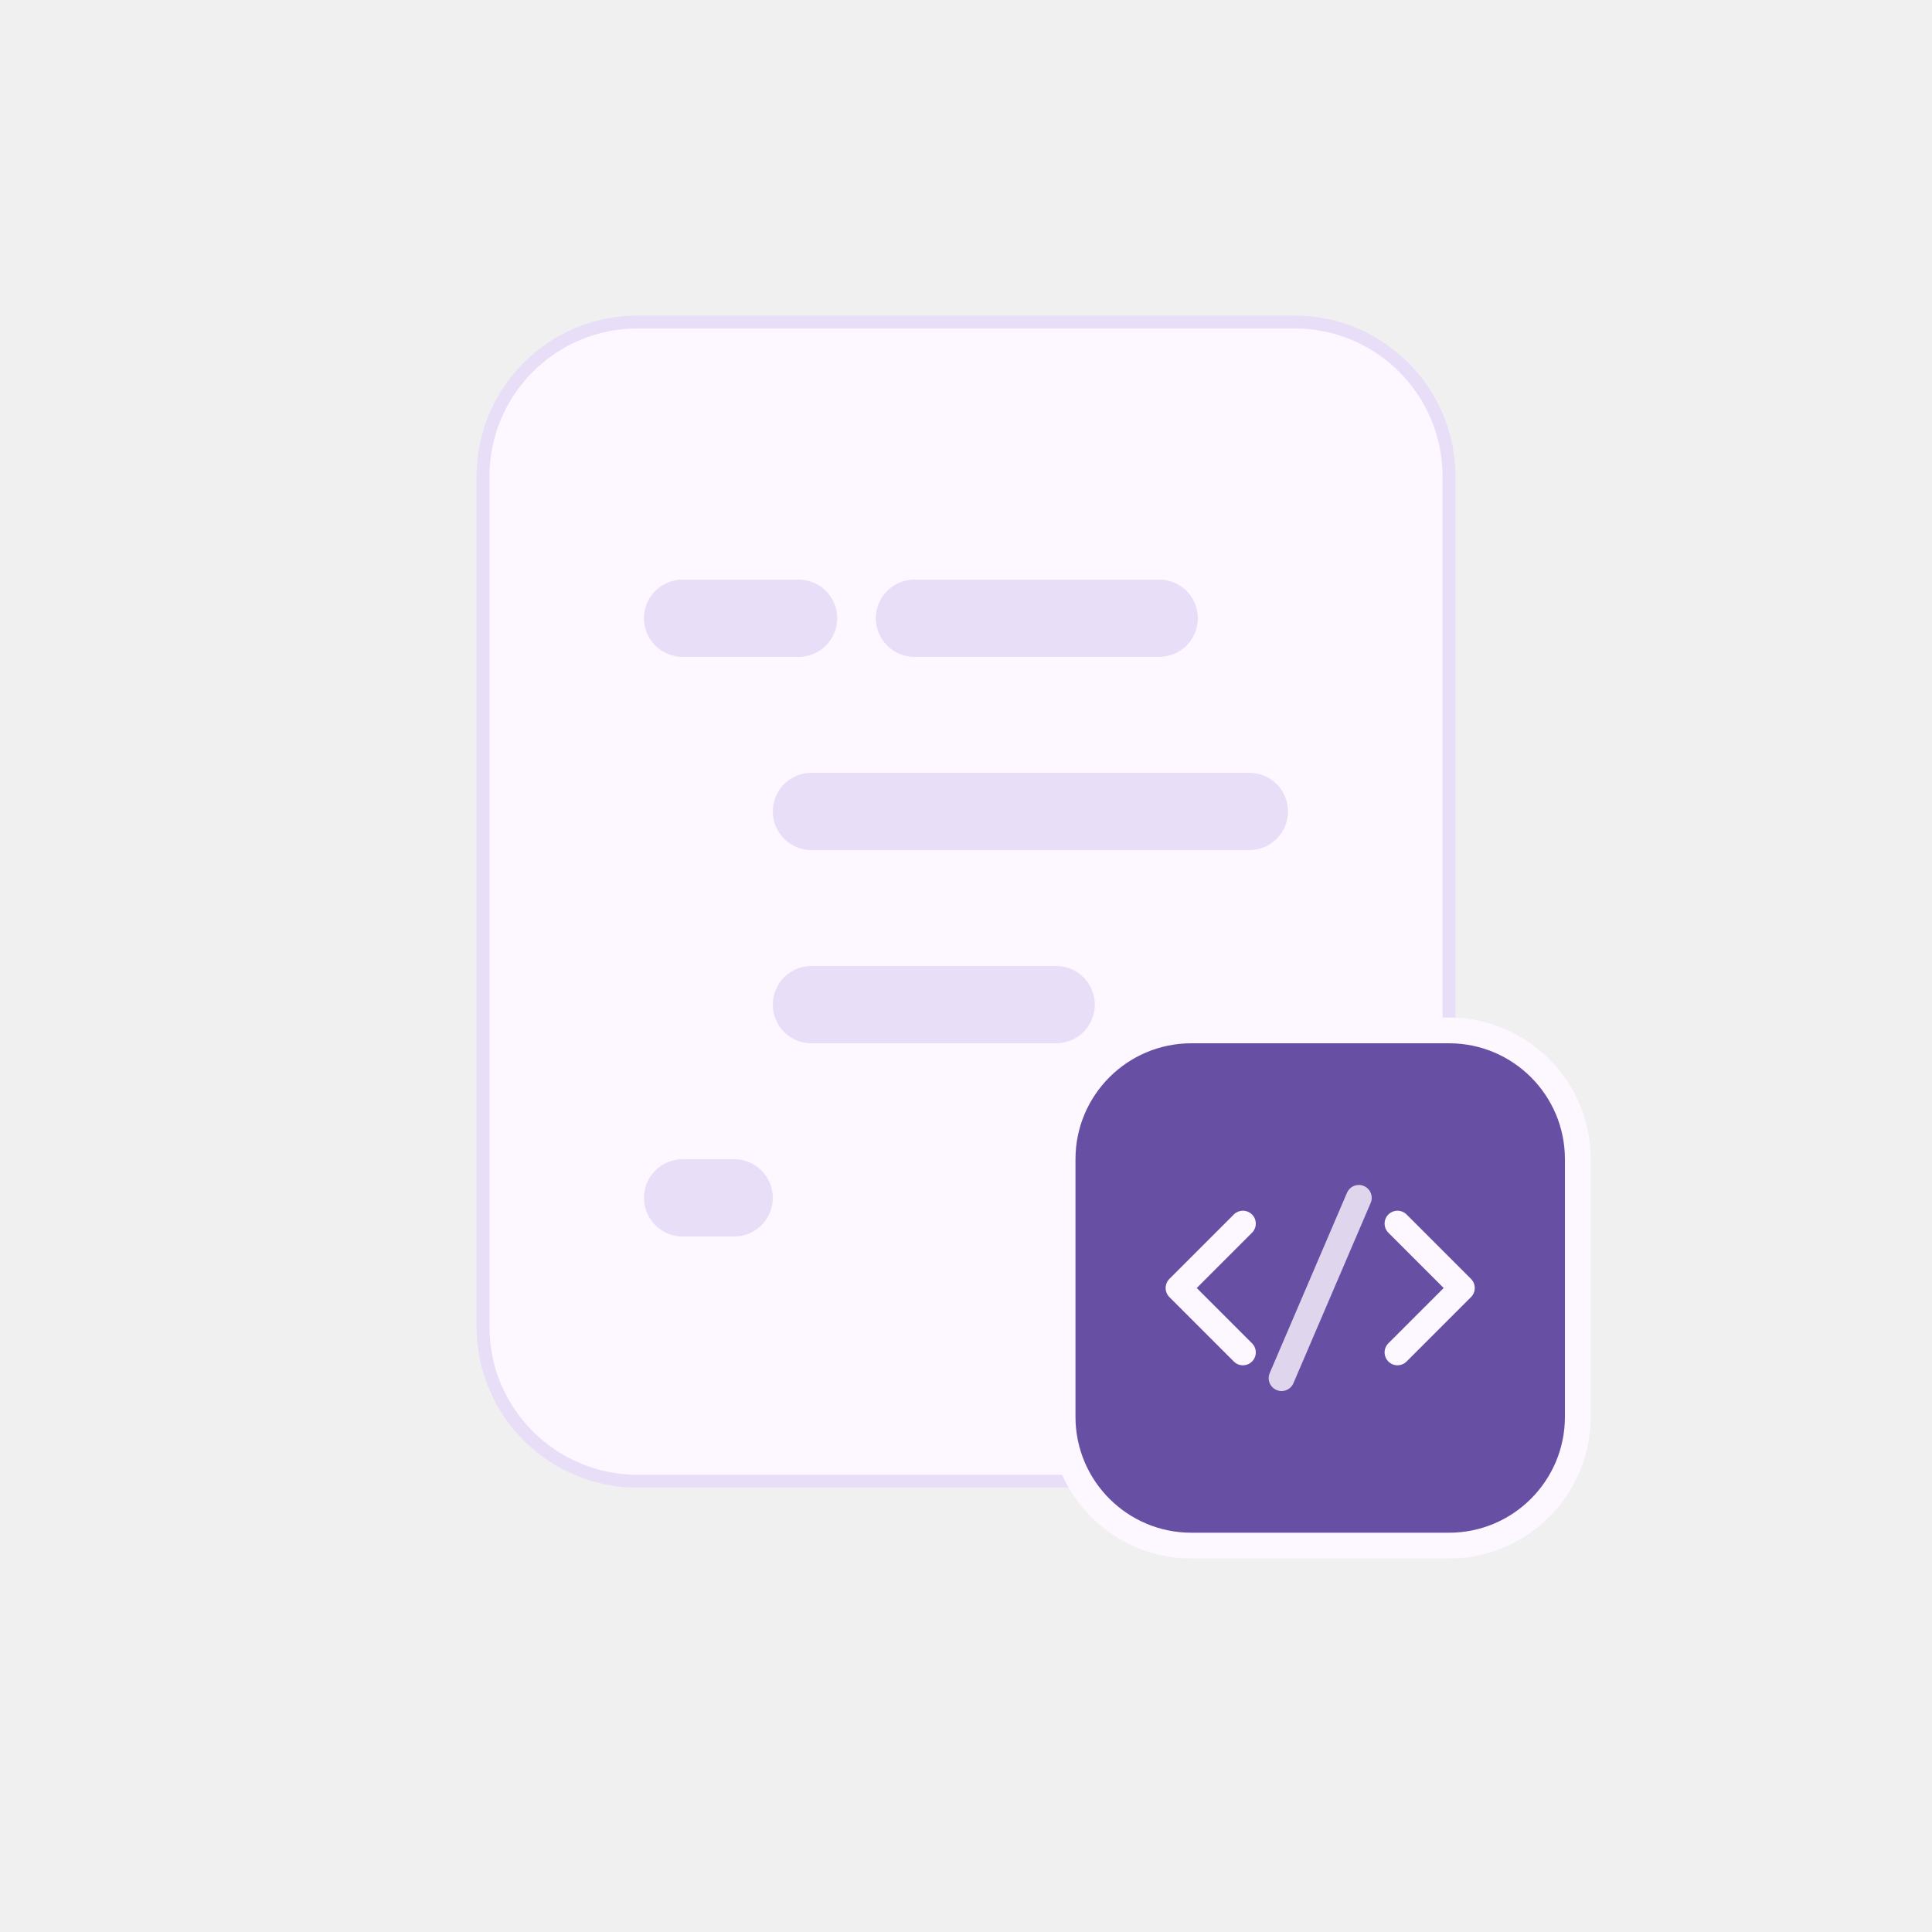
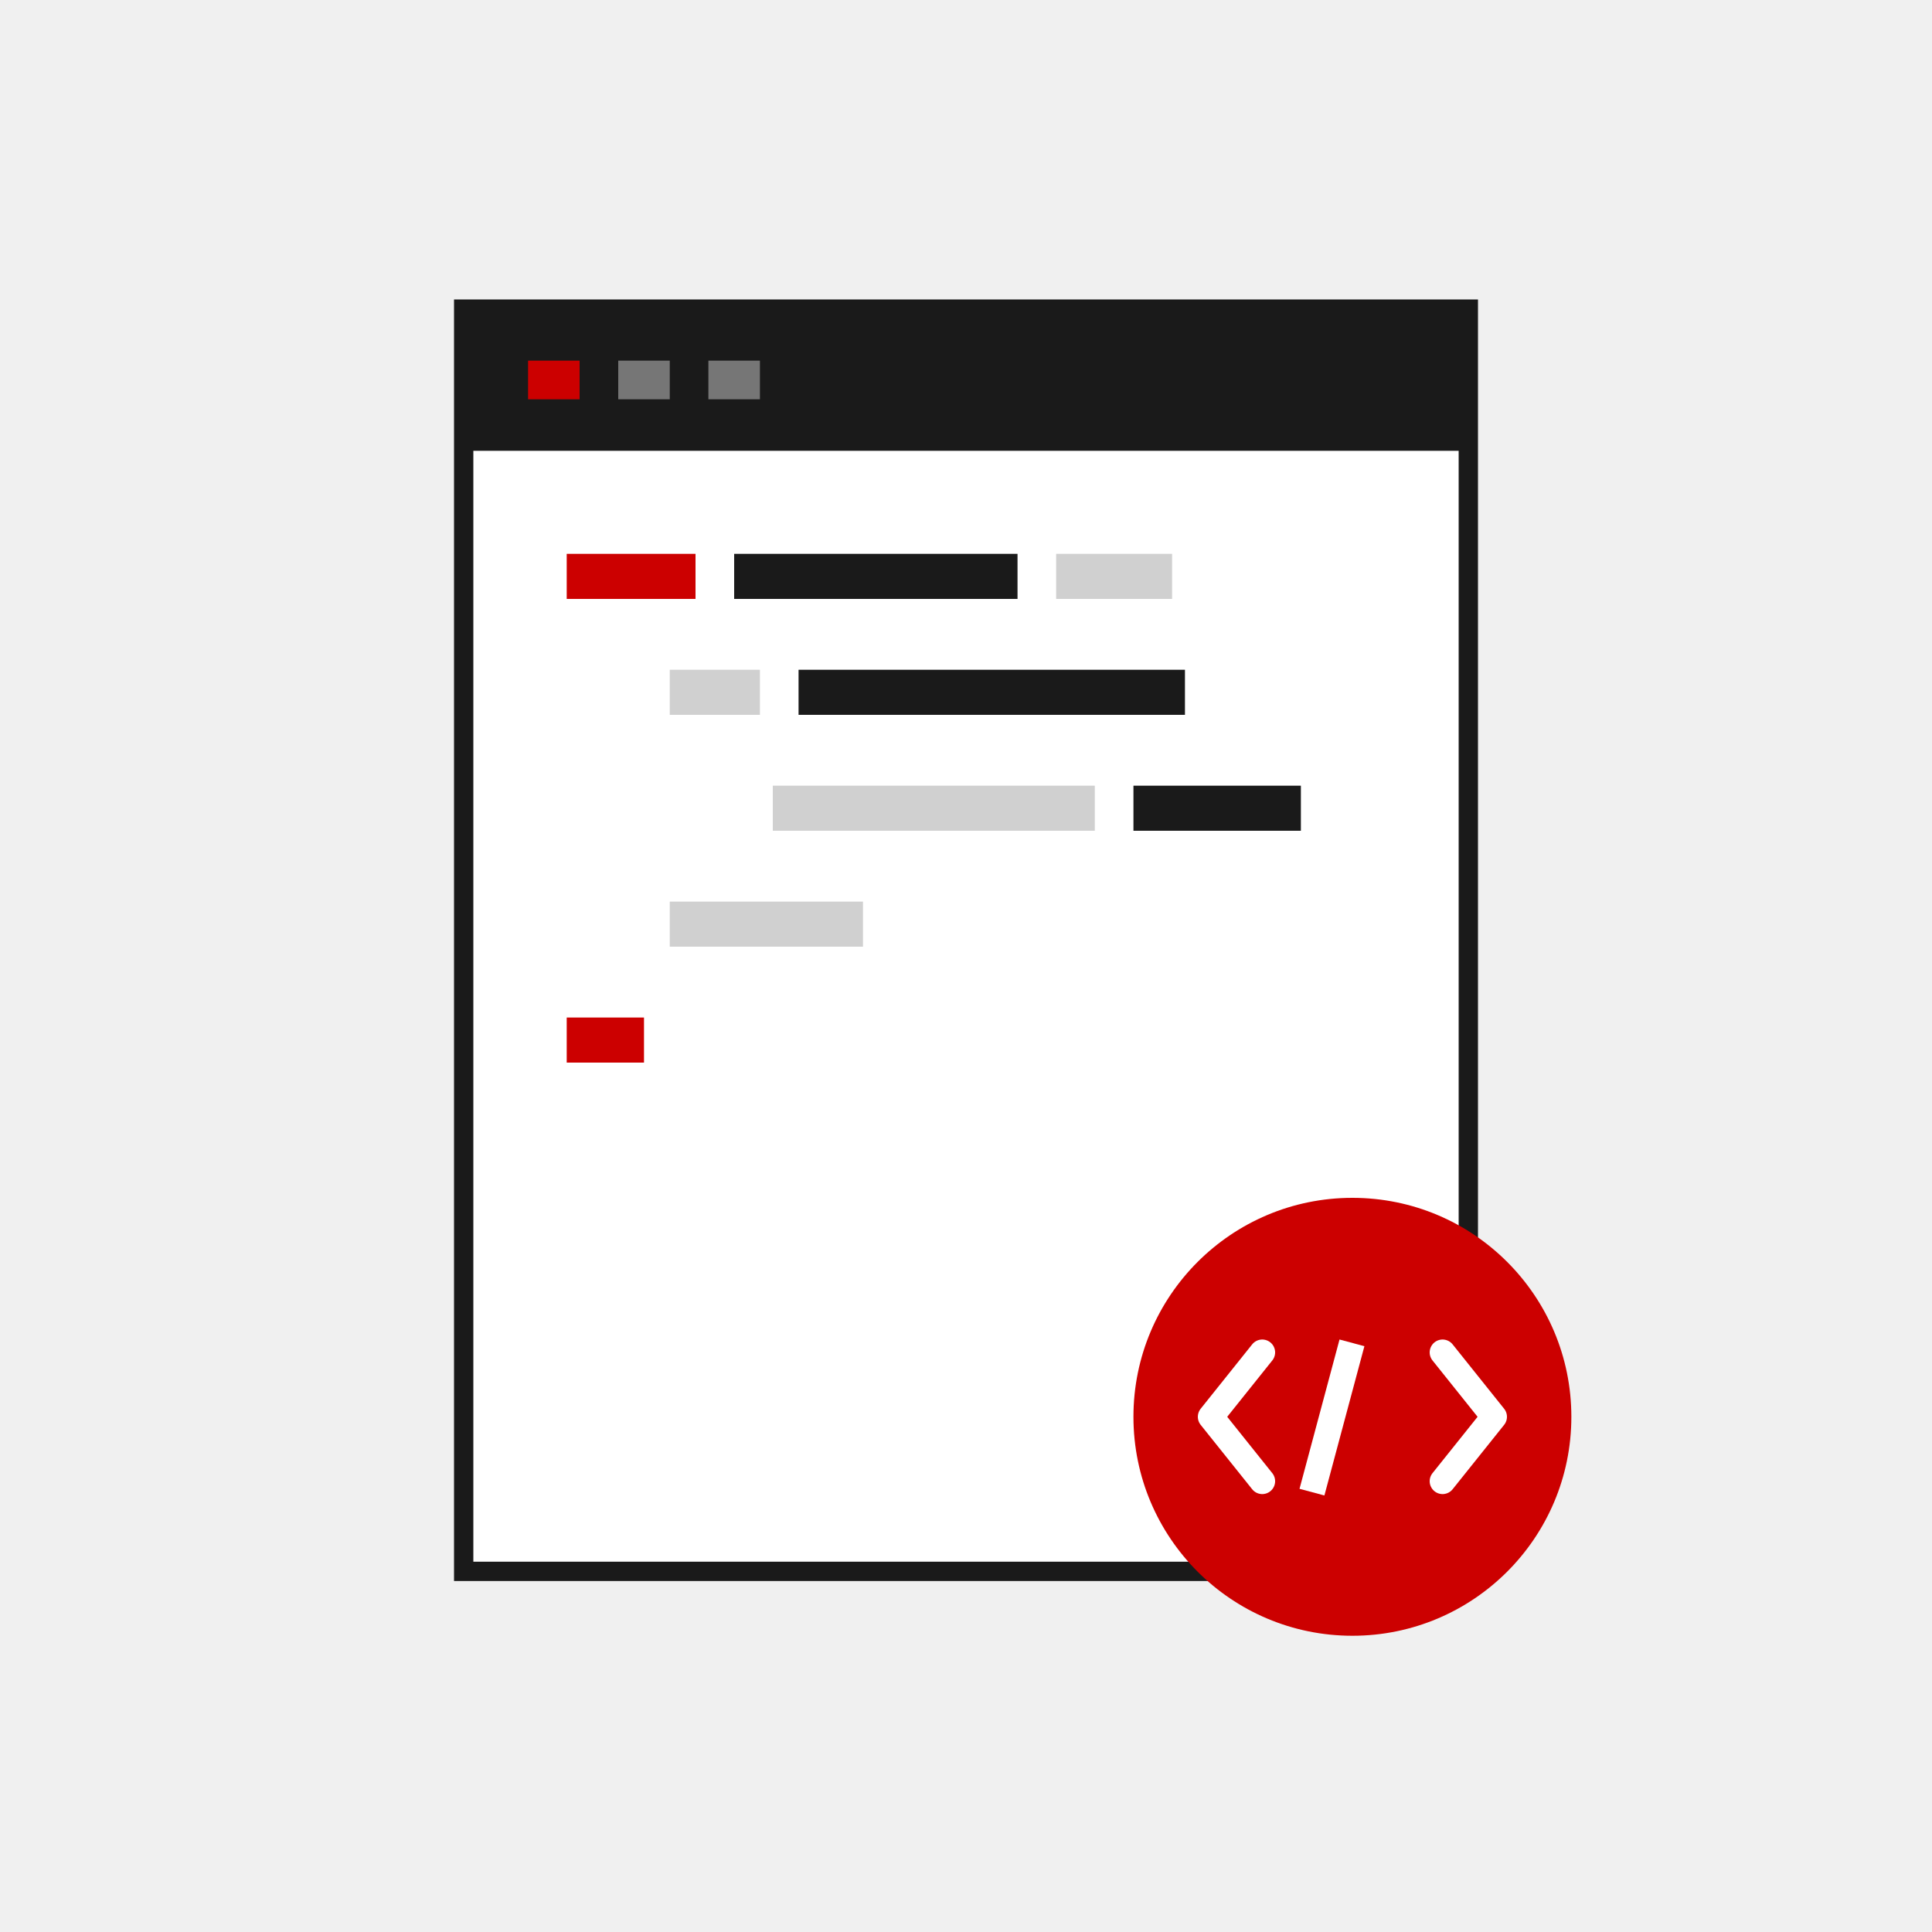
<svg xmlns="http://www.w3.org/2000/svg" width="300" height="300" viewBox="0 0 300 300" fill="none">
-   <rect x="75" y="50" width="150" height="180" rx="24" fill="#FDF7FF" stroke="#E8DEF8" stroke-width="2" />
-   <rect x="100" y="90" width="30" height="12" rx="6" fill="#E8DEF8" />
-   <rect x="136" y="90" width="50" height="12" rx="6" fill="#E8DEF8" />
-   <rect x="120" y="120" width="80" height="12" rx="6" fill="#E8DEF8" />
-   <rect x="120" y="150" width="50" height="12" rx="6" fill="#E8DEF8" />
-   <rect x="100" y="180" width="20" height="12" rx="6" fill="#E8DEF8" />
-   <g transform="translate(165, 160)">
-     <rect x="0" y="0" width="80" height="80" rx="20" fill="#6750A4" stroke="#FDF7FF" stroke-width="4" />
-     <path d="M28 30L18 40L28 50" stroke="#FDF7FF" stroke-width="4" stroke-linecap="round" stroke-linejoin="round" />
-     <path d="M52 30L62 40L52 50" stroke="#FDF7FF" stroke-width="4" stroke-linecap="round" stroke-linejoin="round" />
-     <path d="M46 26L34 54" stroke="#FDF7FF" stroke-width="4" stroke-linecap="round" opacity="0.8" />
-   </g>
+   <rect x="72" y="48" width="156" height="196" fill="#FFFFFF" stroke="#1A1A1A" stroke-width="3" />
+   <rect x="72" y="48" width="156" height="22" fill="#1A1A1A" />
+   <rect x="82" y="56" width="8" height="6" fill="#CC0000" />
+   <rect x="96" y="56" width="8" height="6" fill="#FFFFFF" opacity="0.4" />
+   <rect x="110" y="56" width="8" height="6" fill="#FFFFFF" opacity="0.4" />
+   <rect x="88" y="86" width="20" height="7" fill="#CC0000" />
+   <rect x="114" y="86" width="44" height="7" fill="#1A1A1A" />
+   <rect x="164" y="86" width="18" height="7" fill="#D0D0D0" />
+   <rect x="104" y="104" width="14" height="7" fill="#D0D0D0" />
+   <rect x="124" y="104" width="60" height="7" fill="#1A1A1A" />
+   <rect x="120" y="122" width="50" height="7" fill="#D0D0D0" />
+   <rect x="176" y="122" width="26" height="7" fill="#1A1A1A" />
+   <rect x="104" y="140" width="30" height="7" fill="#D0D0D0" />
+   <rect x="88" y="158" width="12" height="7" fill="#CC0000" />
+   <circle cx="210" cy="220" r="34" fill="#CC0000" />
+   <path d="M196,210 L188,220 L196,230" fill="none" stroke="#FFFFFF" stroke-width="4" stroke-linecap="round" stroke-linejoin="round" />
+   <path d="M224,210 L232,220 L224,230" fill="none" stroke="#FFFFFF" stroke-width="4" stroke-linecap="round" stroke-linejoin="round" />
+   <rect x="208" y="208" width="4" height="24" fill="#FFFFFF" transform="rotate(15 208 208)" />
</svg>
